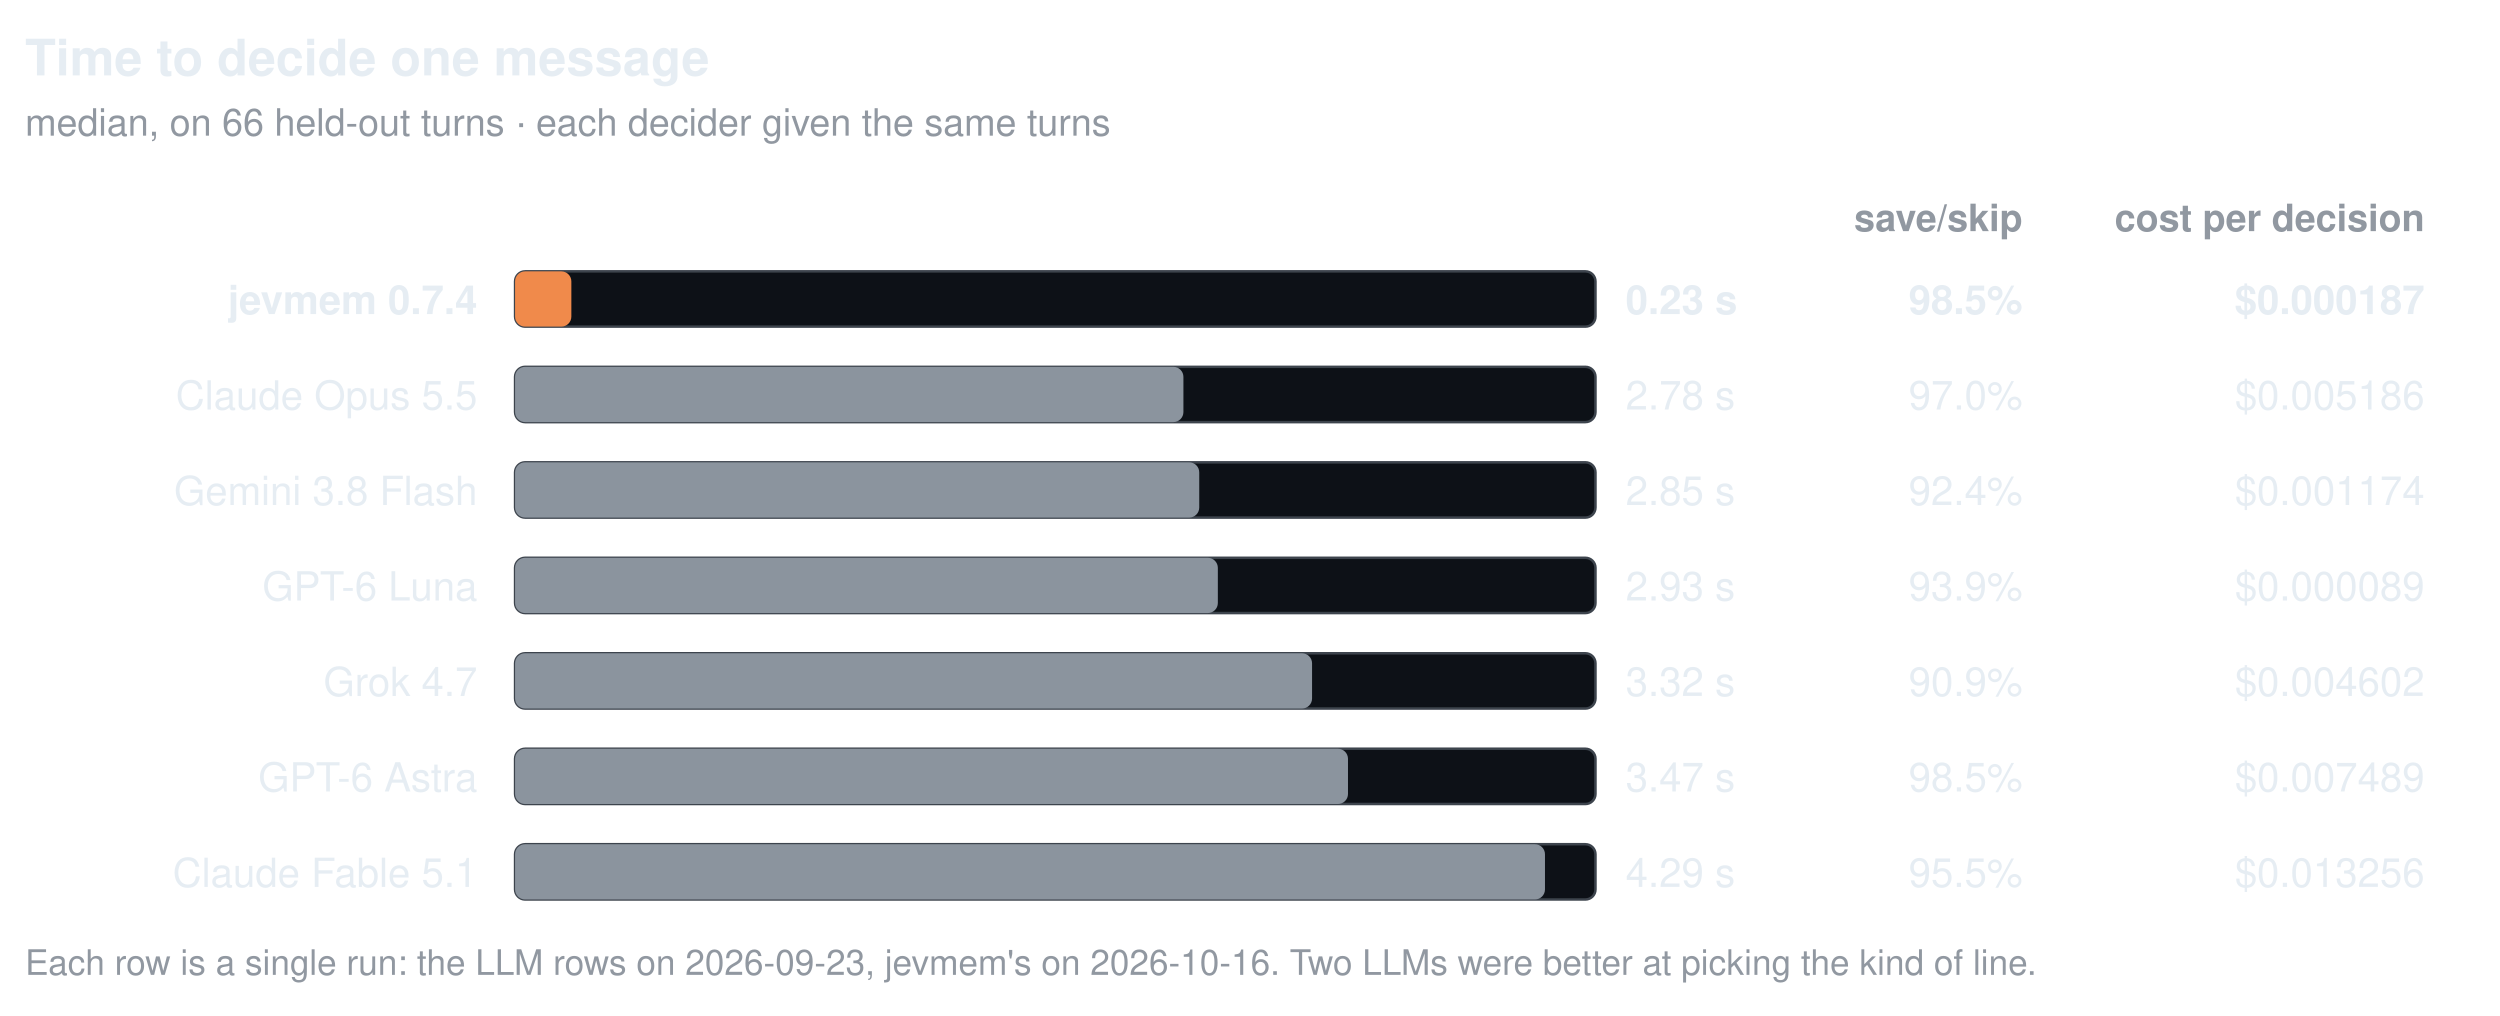
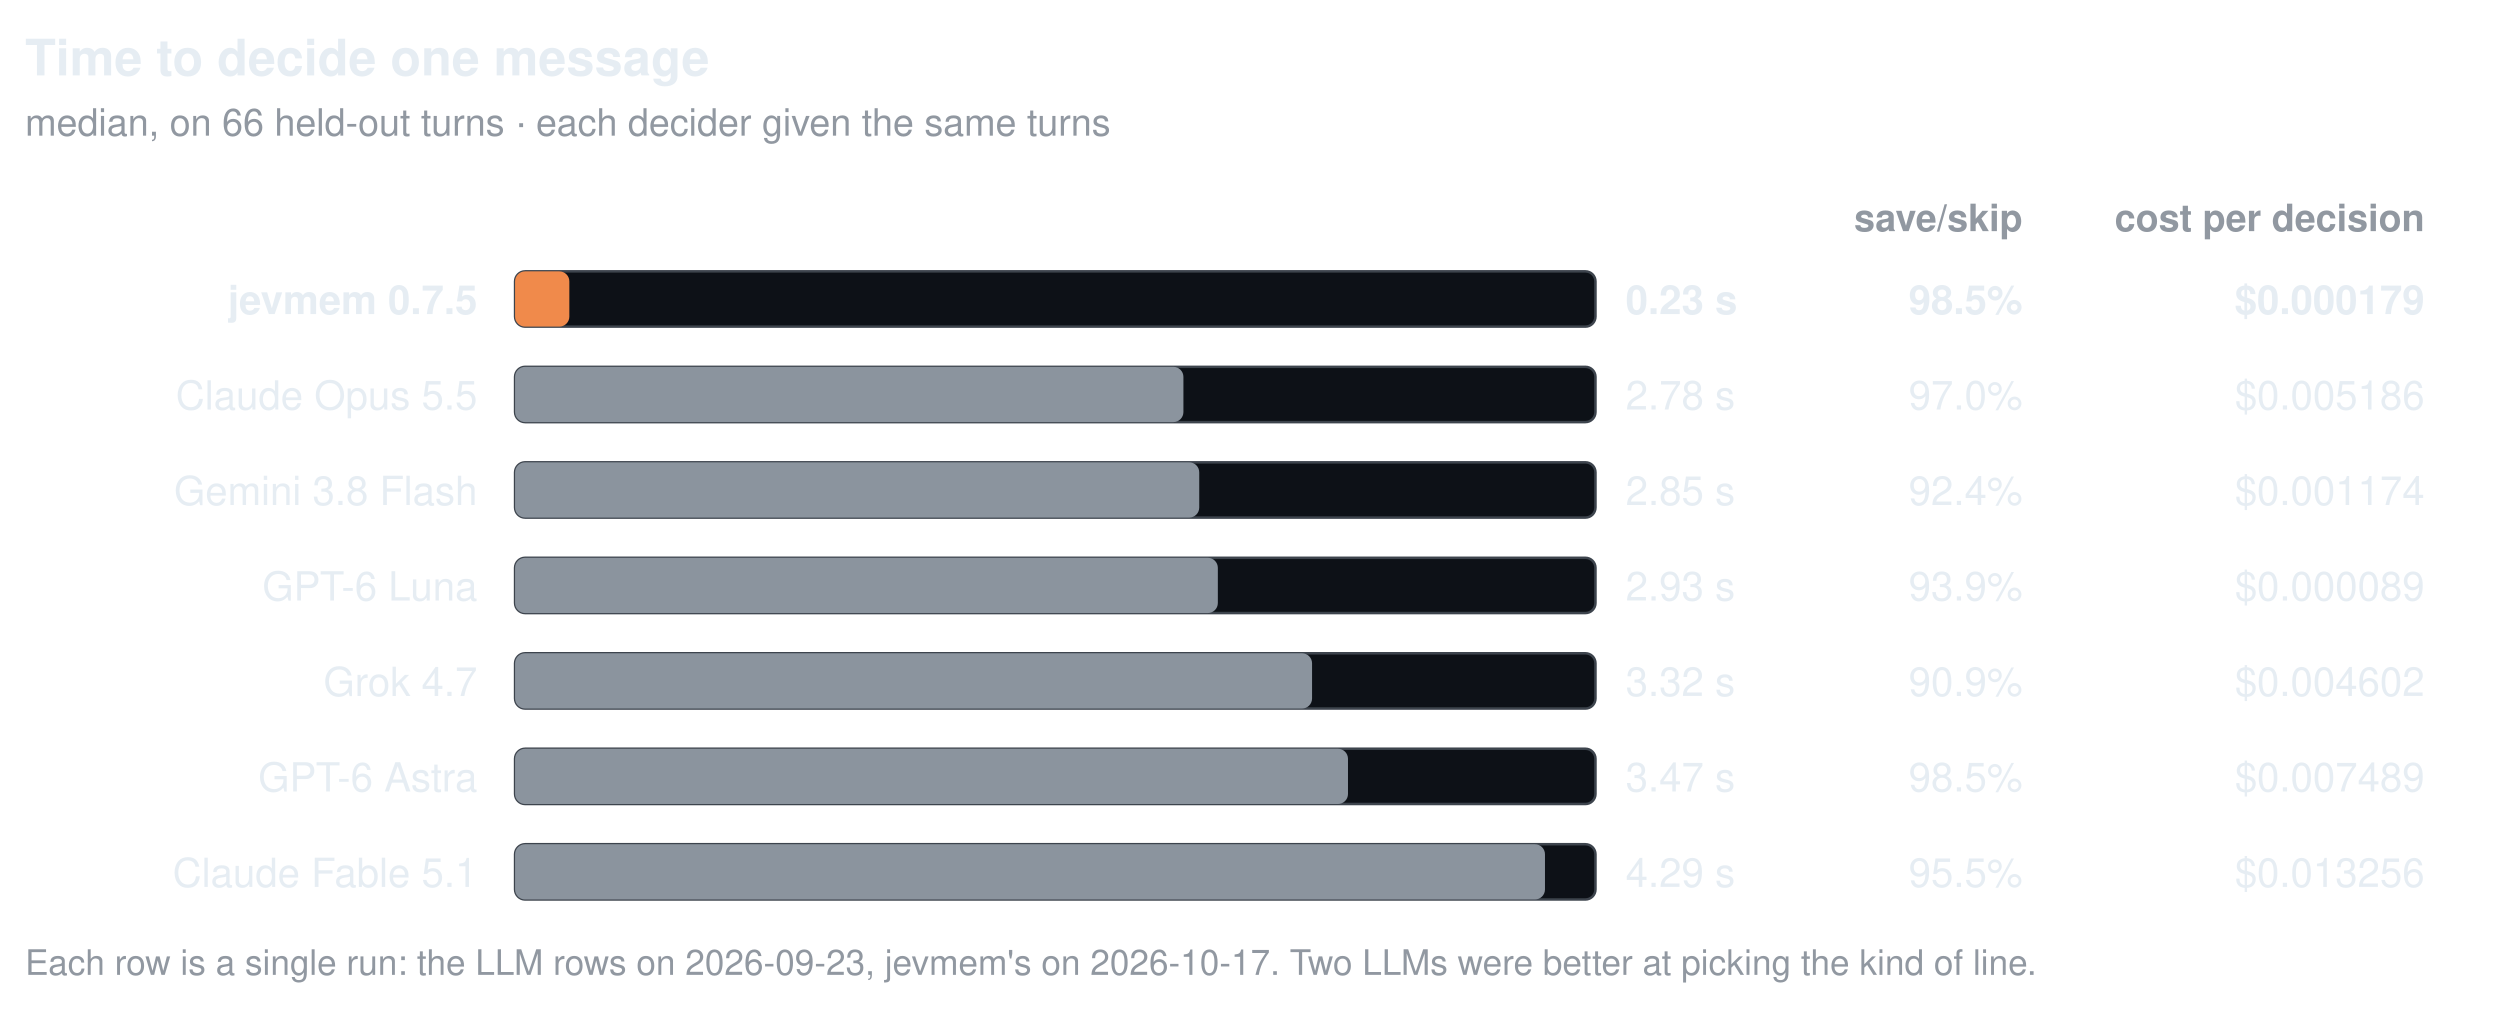
<svg xmlns="http://www.w3.org/2000/svg" viewBox="0 0 995 404" width="995" height="404" role="img" aria-label="Median time to decide one message on 66 held-out turns: jevmem 0.23 s, six current LLMs 2.78 to 4.29 s; save/skip accuracy and cost per decision alongside.">
  <text x="10" y="30" font-family="-apple-system, BlinkMacSystemFont, 'Segoe UI', Helvetica, Arial, sans-serif" font-size="20" font-weight="700" fill="#e6edf3" text-anchor="start">Time to decide one message</text>
  <text x="10" y="54" font-family="-apple-system, BlinkMacSystemFont, 'Segoe UI', Helvetica, Arial, sans-serif" font-size="15" font-weight="400" fill="#9198a1" text-anchor="start">median, on 66 held-out turns · each decider given the same turns</text>
  <text x="805" y="92" font-family="-apple-system, BlinkMacSystemFont, 'Segoe UI', Helvetica, Arial, sans-serif" font-size="15" font-weight="600" fill="#9198a1" text-anchor="end">save/skip</text>
  <text x="965" y="92" font-family="-apple-system, BlinkMacSystemFont, 'Segoe UI', Helvetica, Arial, sans-serif" font-size="15" font-weight="600" fill="#9198a1" text-anchor="end">cost per decision</text>
-   <text x="190" y="125" font-family="-apple-system, BlinkMacSystemFont, 'Segoe UI', Helvetica, Arial, sans-serif" font-size="16" font-weight="600" fill="#e6edf3" text-anchor="end">jevmem 0.7.4</text>
+   <text x="190" y="125" font-family="-apple-system, BlinkMacSystemFont, 'Segoe UI', Helvetica, Arial, sans-serif" font-size="16" font-weight="600" fill="#e6edf3" text-anchor="end">jevmem 0.7.5</text>
  <rect x="205" y="108" width="430" height="22" rx="4" fill="#0d1117" stroke="#3d444d" stroke-width="1" />
-   <rect x="205" y="108" width="22.4" height="22" rx="4" fill="#F08A4B" />
+   <rect x="205" y="108" width="21.6" height="22" rx="4" fill="#F08A4B" />
  <text x="647" y="125" font-family="-apple-system, BlinkMacSystemFont, 'Segoe UI', Helvetica, Arial, sans-serif" font-size="16" font-weight="700" fill="#e6edf3" text-anchor="start">0.23 s</text>
  <text x="805" y="125" font-family="-apple-system, BlinkMacSystemFont, 'Segoe UI', Helvetica, Arial, sans-serif" font-size="16" font-weight="700" fill="#e6edf3" text-anchor="end">98.5%</text>
-   <text x="965" y="125" font-family="-apple-system, BlinkMacSystemFont, 'Segoe UI', Helvetica, Arial, sans-serif" font-size="16" font-weight="700" fill="#e6edf3" text-anchor="end">$0.000187</text>
+   <text x="965" y="125" font-family="-apple-system, BlinkMacSystemFont, 'Segoe UI', Helvetica, Arial, sans-serif" font-size="16" font-weight="700" fill="#e6edf3" text-anchor="end">$0.000179</text>
  <text x="190" y="163" font-family="-apple-system, BlinkMacSystemFont, 'Segoe UI', Helvetica, Arial, sans-serif" font-size="16" font-weight="400" fill="#e6edf3" text-anchor="end">Claude Opus 5.5</text>
  <rect x="205" y="146" width="430" height="22" rx="4" fill="#0d1117" stroke="#3d444d" stroke-width="1" />
  <rect x="205" y="146" width="266.0" height="22" rx="4" fill="#8b949e" />
  <text x="647" y="163" font-family="-apple-system, BlinkMacSystemFont, 'Segoe UI', Helvetica, Arial, sans-serif" font-size="16" font-weight="400" fill="#e6edf3" text-anchor="start">2.78 s</text>
  <text x="805" y="163" font-family="-apple-system, BlinkMacSystemFont, 'Segoe UI', Helvetica, Arial, sans-serif" font-size="16" font-weight="400" fill="#e6edf3" text-anchor="end">97.0%</text>
  <text x="965" y="163" font-family="-apple-system, BlinkMacSystemFont, 'Segoe UI', Helvetica, Arial, sans-serif" font-size="16" font-weight="400" fill="#e6edf3" text-anchor="end">$0.005186</text>
  <text x="190" y="201" font-family="-apple-system, BlinkMacSystemFont, 'Segoe UI', Helvetica, Arial, sans-serif" font-size="16" font-weight="400" fill="#e6edf3" text-anchor="end">Gemini 3.8 Flash</text>
  <rect x="205" y="184" width="430" height="22" rx="4" fill="#0d1117" stroke="#3d444d" stroke-width="1" />
  <rect x="205" y="184" width="272.3" height="22" rx="4" fill="#8b949e" />
  <text x="647" y="201" font-family="-apple-system, BlinkMacSystemFont, 'Segoe UI', Helvetica, Arial, sans-serif" font-size="16" font-weight="400" fill="#e6edf3" text-anchor="start">2.85 s</text>
  <text x="805" y="201" font-family="-apple-system, BlinkMacSystemFont, 'Segoe UI', Helvetica, Arial, sans-serif" font-size="16" font-weight="400" fill="#e6edf3" text-anchor="end">92.4%</text>
  <text x="965" y="201" font-family="-apple-system, BlinkMacSystemFont, 'Segoe UI', Helvetica, Arial, sans-serif" font-size="16" font-weight="400" fill="#e6edf3" text-anchor="end">$0.001174</text>
  <text x="190" y="239" font-family="-apple-system, BlinkMacSystemFont, 'Segoe UI', Helvetica, Arial, sans-serif" font-size="16" font-weight="400" fill="#e6edf3" text-anchor="end">GPT-6 Luna</text>
  <rect x="205" y="222" width="430" height="22" rx="4" fill="#0d1117" stroke="#3d444d" stroke-width="1" />
  <rect x="205" y="222" width="279.7" height="22" rx="4" fill="#8b949e" />
  <text x="647" y="239" font-family="-apple-system, BlinkMacSystemFont, 'Segoe UI', Helvetica, Arial, sans-serif" font-size="16" font-weight="400" fill="#e6edf3" text-anchor="start">2.93 s</text>
  <text x="805" y="239" font-family="-apple-system, BlinkMacSystemFont, 'Segoe UI', Helvetica, Arial, sans-serif" font-size="16" font-weight="400" fill="#e6edf3" text-anchor="end">93.9%</text>
  <text x="965" y="239" font-family="-apple-system, BlinkMacSystemFont, 'Segoe UI', Helvetica, Arial, sans-serif" font-size="16" font-weight="400" fill="#e6edf3" text-anchor="end">$0.000089</text>
  <text x="190" y="277" font-family="-apple-system, BlinkMacSystemFont, 'Segoe UI', Helvetica, Arial, sans-serif" font-size="16" font-weight="400" fill="#e6edf3" text-anchor="end">Grok 4.7</text>
  <rect x="205" y="260" width="430" height="22" rx="4" fill="#0d1117" stroke="#3d444d" stroke-width="1" />
  <rect x="205" y="260" width="317.2" height="22" rx="4" fill="#8b949e" />
  <text x="647" y="277" font-family="-apple-system, BlinkMacSystemFont, 'Segoe UI', Helvetica, Arial, sans-serif" font-size="16" font-weight="400" fill="#e6edf3" text-anchor="start">3.32 s</text>
  <text x="805" y="277" font-family="-apple-system, BlinkMacSystemFont, 'Segoe UI', Helvetica, Arial, sans-serif" font-size="16" font-weight="400" fill="#e6edf3" text-anchor="end">90.9%</text>
  <text x="965" y="277" font-family="-apple-system, BlinkMacSystemFont, 'Segoe UI', Helvetica, Arial, sans-serif" font-size="16" font-weight="400" fill="#e6edf3" text-anchor="end">$0.004602</text>
  <text x="190" y="315" font-family="-apple-system, BlinkMacSystemFont, 'Segoe UI', Helvetica, Arial, sans-serif" font-size="16" font-weight="400" fill="#e6edf3" text-anchor="end">GPT-6 Astra</text>
  <rect x="205" y="298" width="430" height="22" rx="4" fill="#0d1117" stroke="#3d444d" stroke-width="1" />
  <rect x="205" y="298" width="331.5" height="22" rx="4" fill="#8b949e" />
  <text x="647" y="315" font-family="-apple-system, BlinkMacSystemFont, 'Segoe UI', Helvetica, Arial, sans-serif" font-size="16" font-weight="400" fill="#e6edf3" text-anchor="start">3.47 s</text>
  <text x="805" y="315" font-family="-apple-system, BlinkMacSystemFont, 'Segoe UI', Helvetica, Arial, sans-serif" font-size="16" font-weight="400" fill="#e6edf3" text-anchor="end">98.5%</text>
  <text x="965" y="315" font-family="-apple-system, BlinkMacSystemFont, 'Segoe UI', Helvetica, Arial, sans-serif" font-size="16" font-weight="400" fill="#e6edf3" text-anchor="end">$0.007489</text>
  <text x="190" y="353" font-family="-apple-system, BlinkMacSystemFont, 'Segoe UI', Helvetica, Arial, sans-serif" font-size="16" font-weight="400" fill="#e6edf3" text-anchor="end">Claude Fable 5.1</text>
  <rect x="205" y="336" width="430" height="22" rx="4" fill="#0d1117" stroke="#3d444d" stroke-width="1" />
  <rect x="205" y="336" width="409.9" height="22" rx="4" fill="#8b949e" />
  <text x="647" y="353" font-family="-apple-system, BlinkMacSystemFont, 'Segoe UI', Helvetica, Arial, sans-serif" font-size="16" font-weight="400" fill="#e6edf3" text-anchor="start">4.29 s</text>
  <text x="805" y="353" font-family="-apple-system, BlinkMacSystemFont, 'Segoe UI', Helvetica, Arial, sans-serif" font-size="16" font-weight="400" fill="#e6edf3" text-anchor="end">95.5%</text>
  <text x="965" y="353" font-family="-apple-system, BlinkMacSystemFont, 'Segoe UI', Helvetica, Arial, sans-serif" font-size="16" font-weight="400" fill="#e6edf3" text-anchor="end">$0.013256</text>
-   <text x="10" y="388" font-family="-apple-system, BlinkMacSystemFont, 'Segoe UI', Helvetica, Arial, sans-serif" font-size="14" font-weight="400" fill="#9198a1" text-anchor="start">Each row is a single run: the LLM rows on 2026-09-23, jevmem's on 2026-10-16. Two LLMs were better at picking the kind of line.</text>
+   <text x="10" y="388" font-family="-apple-system, BlinkMacSystemFont, 'Segoe UI', Helvetica, Arial, sans-serif" font-size="14" font-weight="400" fill="#9198a1" text-anchor="start">Each row is a single run: the LLM rows on 2026-09-23, jevmem's on 2026-10-17. Two LLMs were better at picking the kind of line.</text>
</svg>
